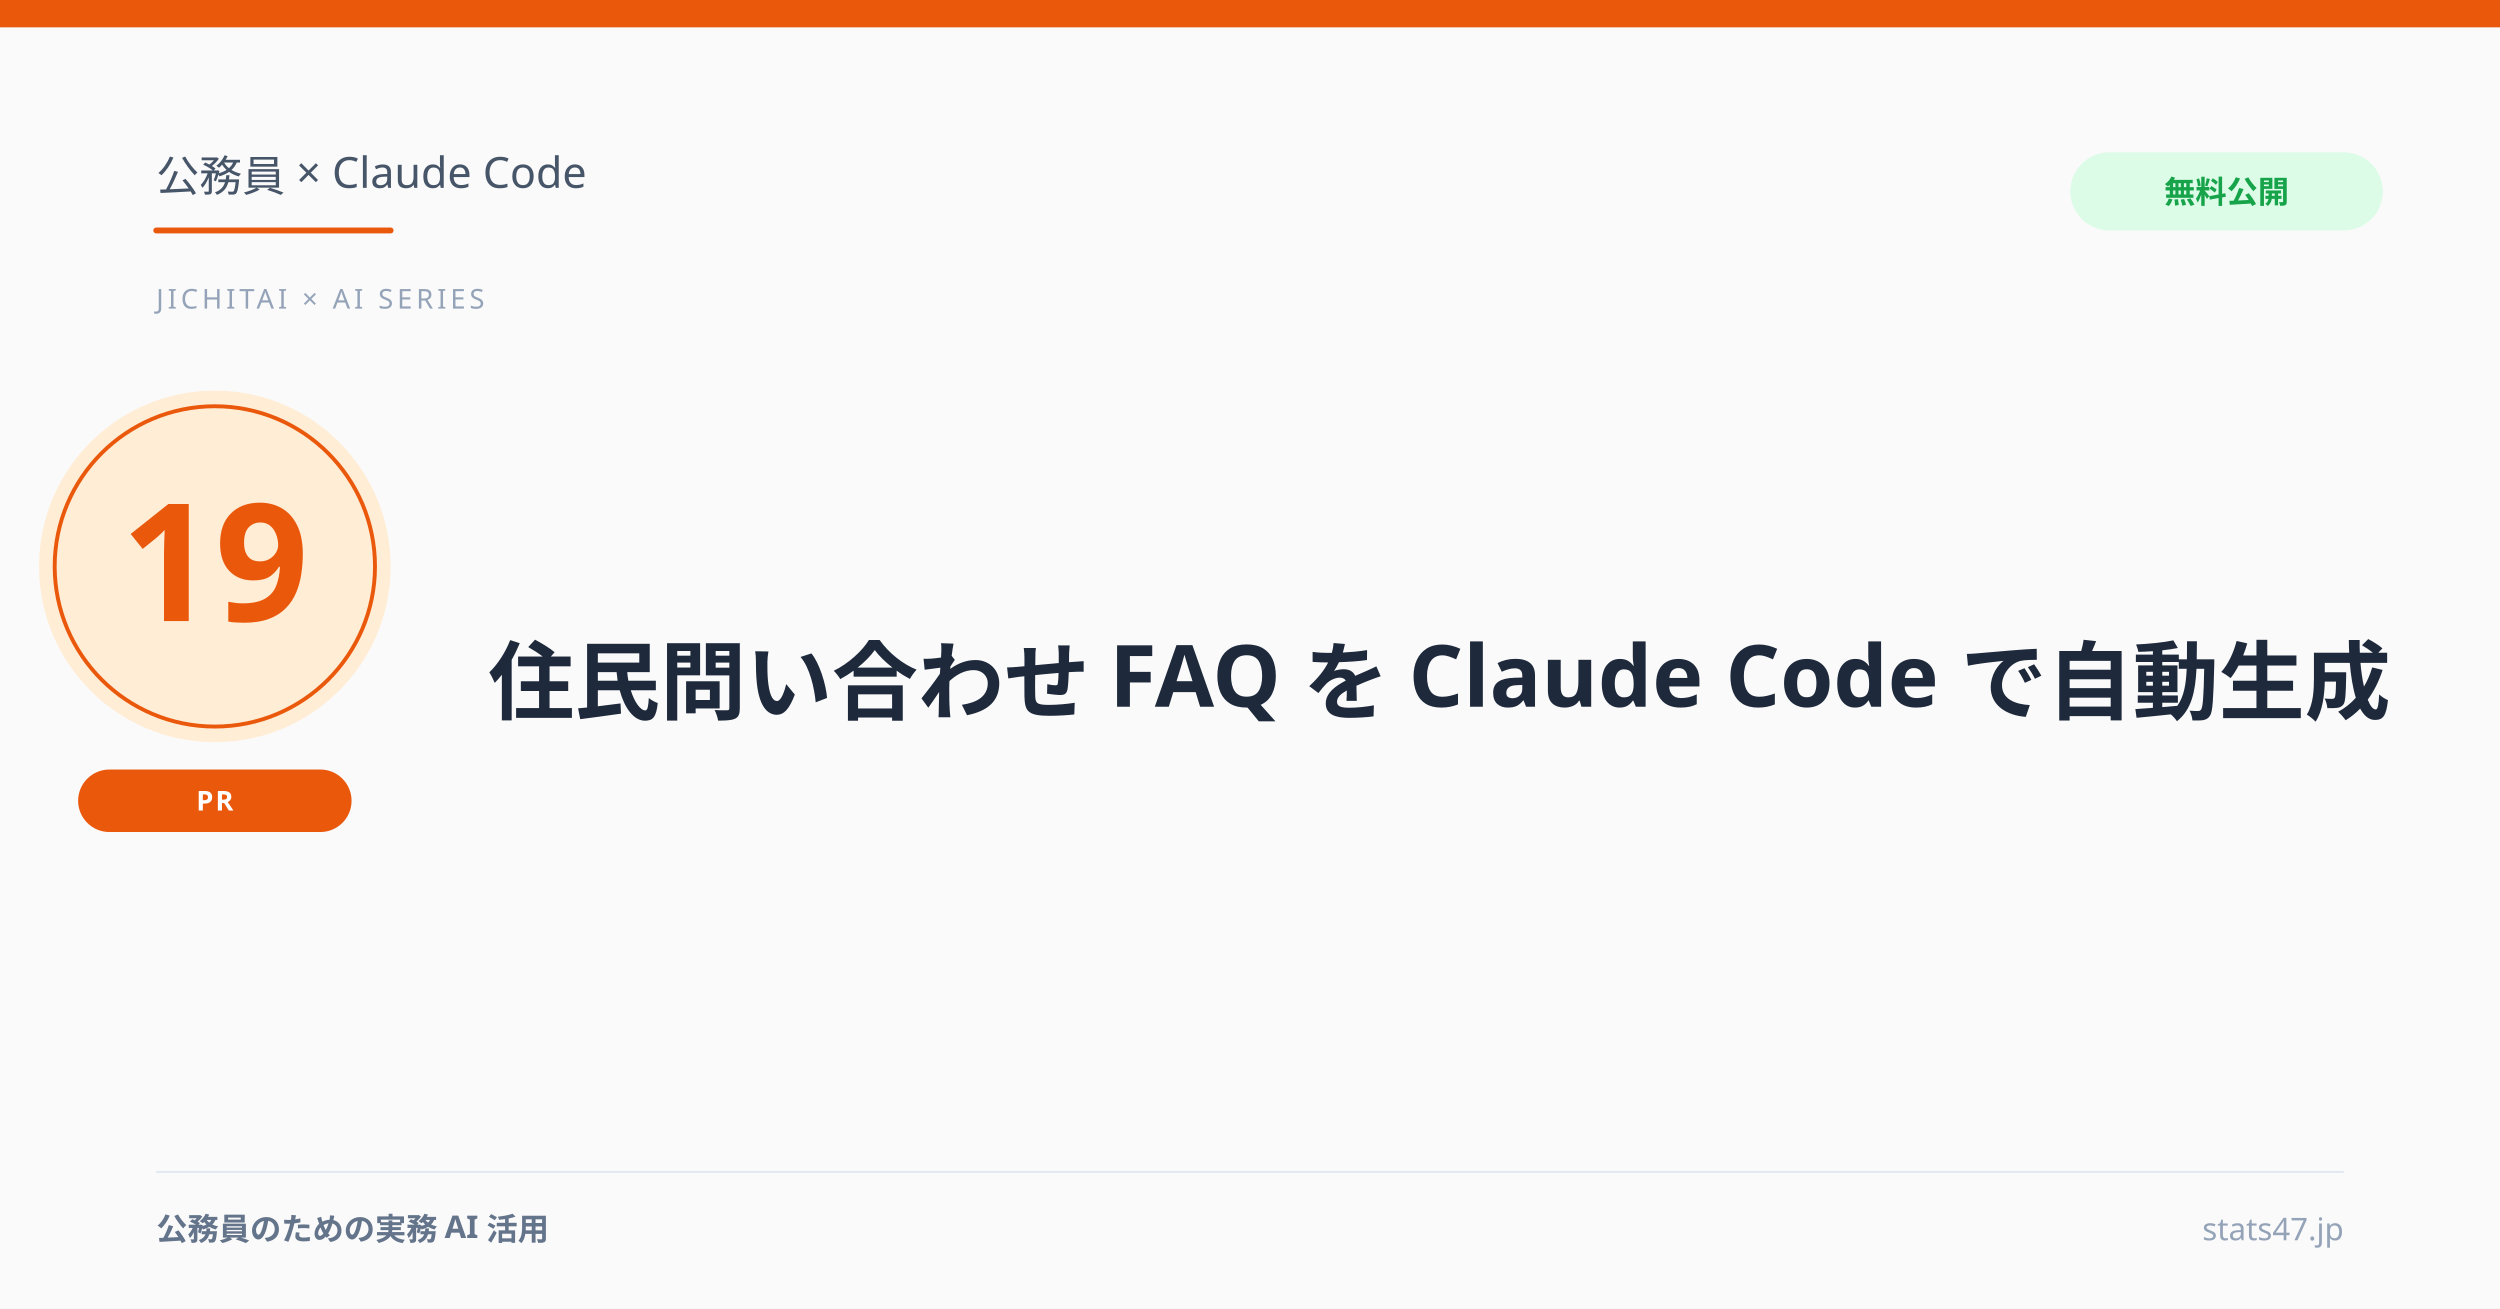
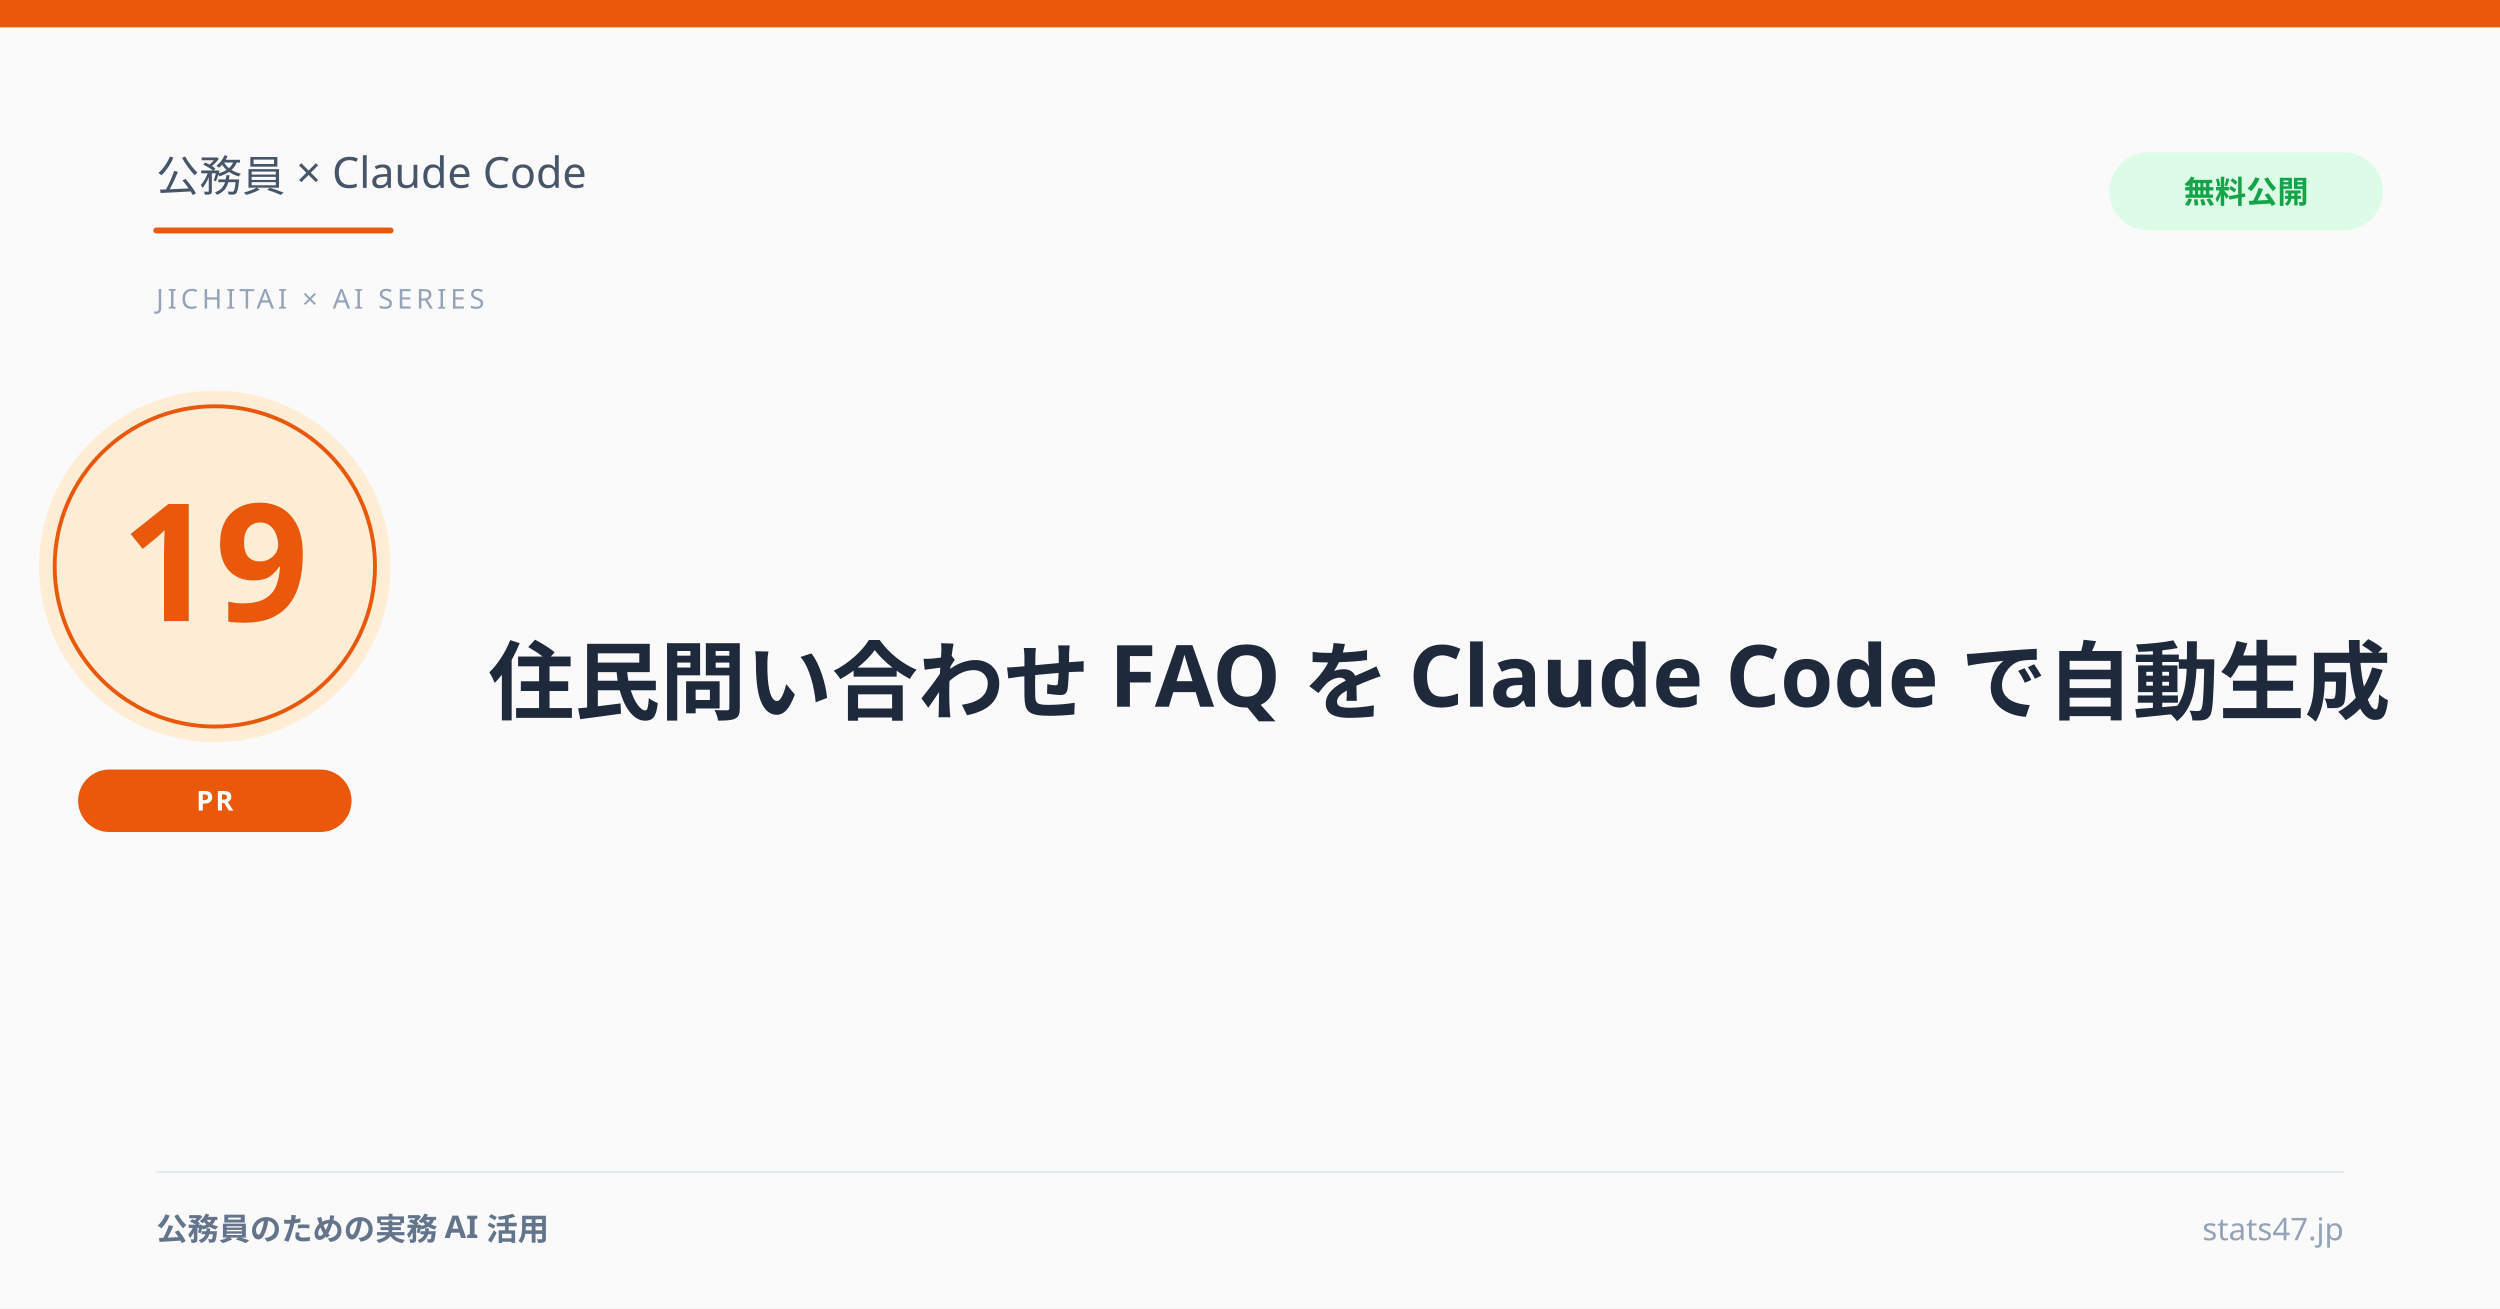
<svg xmlns="http://www.w3.org/2000/svg" viewBox="0 0 1280 670" width="1280" height="670">
  <style>
  text { font-family: 'Hiragino Kaku Gothic ProN', 'Yu Gothic', 'Noto Sans JP', sans-serif; }
</style>
  <rect width="1280" height="670" fill="#fafafa" />
  <rect x="0" y="0" width="1280" height="14" fill="#ea580c" />
  <text x="80" y="98" font-size="22" font-weight="500" fill="#475569">公務員 × Claude Code</text>
  <line x1="80" y1="118" x2="200" y2="118" stroke="#ea580c" stroke-width="3" stroke-linecap="round" />
  <text x="80" y="158" font-size="14" font-weight="500" fill="#94a3b8" letter-spacing="2">JICHITAI × AI SERIES</text>
  <circle cx="110" cy="290" r="90" fill="#ffedd5" />
  <circle cx="110" cy="290" r="82" fill="none" stroke="#ea580c" stroke-width="2" />
  <text x="110" y="318" text-anchor="middle" font-size="84" font-weight="900" fill="#ea580c">19</text>
  <rect x="40" y="394" width="140" height="32" rx="16" fill="#ea580c" />
  <text x="110" y="415" text-anchor="middle" font-size="14" font-weight="700" fill="#ffffff" letter-spacing="1">PR</text>
  <text x="250" y="365" font-size="44" font-weight="bold" fill="#1e293b">住民問い合わせ FAQ を Claude Code で自動生成</text>
-   <rect x="1060" y="78" width="160" height="40" rx="20" fill="#dcfce7" />
-   <text x="1140" y="104" text-anchor="middle" font-size="16" font-weight="700" fill="#16a34a">無料公開</text>
+   <rect x="1080" y="78" width="140" height="40" rx="20" fill="#dcfce7" />
+   <text x="1150" y="104" text-anchor="middle" font-size="16" font-weight="700" fill="#16a34a">無料公開</text>
  <line x1="80" y1="600" x2="1200" y2="600" stroke="#e2e8f0" stroke-width="1" />
  <text x="80" y="635" font-size="16" font-weight="600" fill="#64748b">公務員のための実務 AI 活用</text>
  <text x="1200" y="635" text-anchor="end" font-size="16" font-weight="500" fill="#94a3b8">stats47.jp</text>
</svg>
